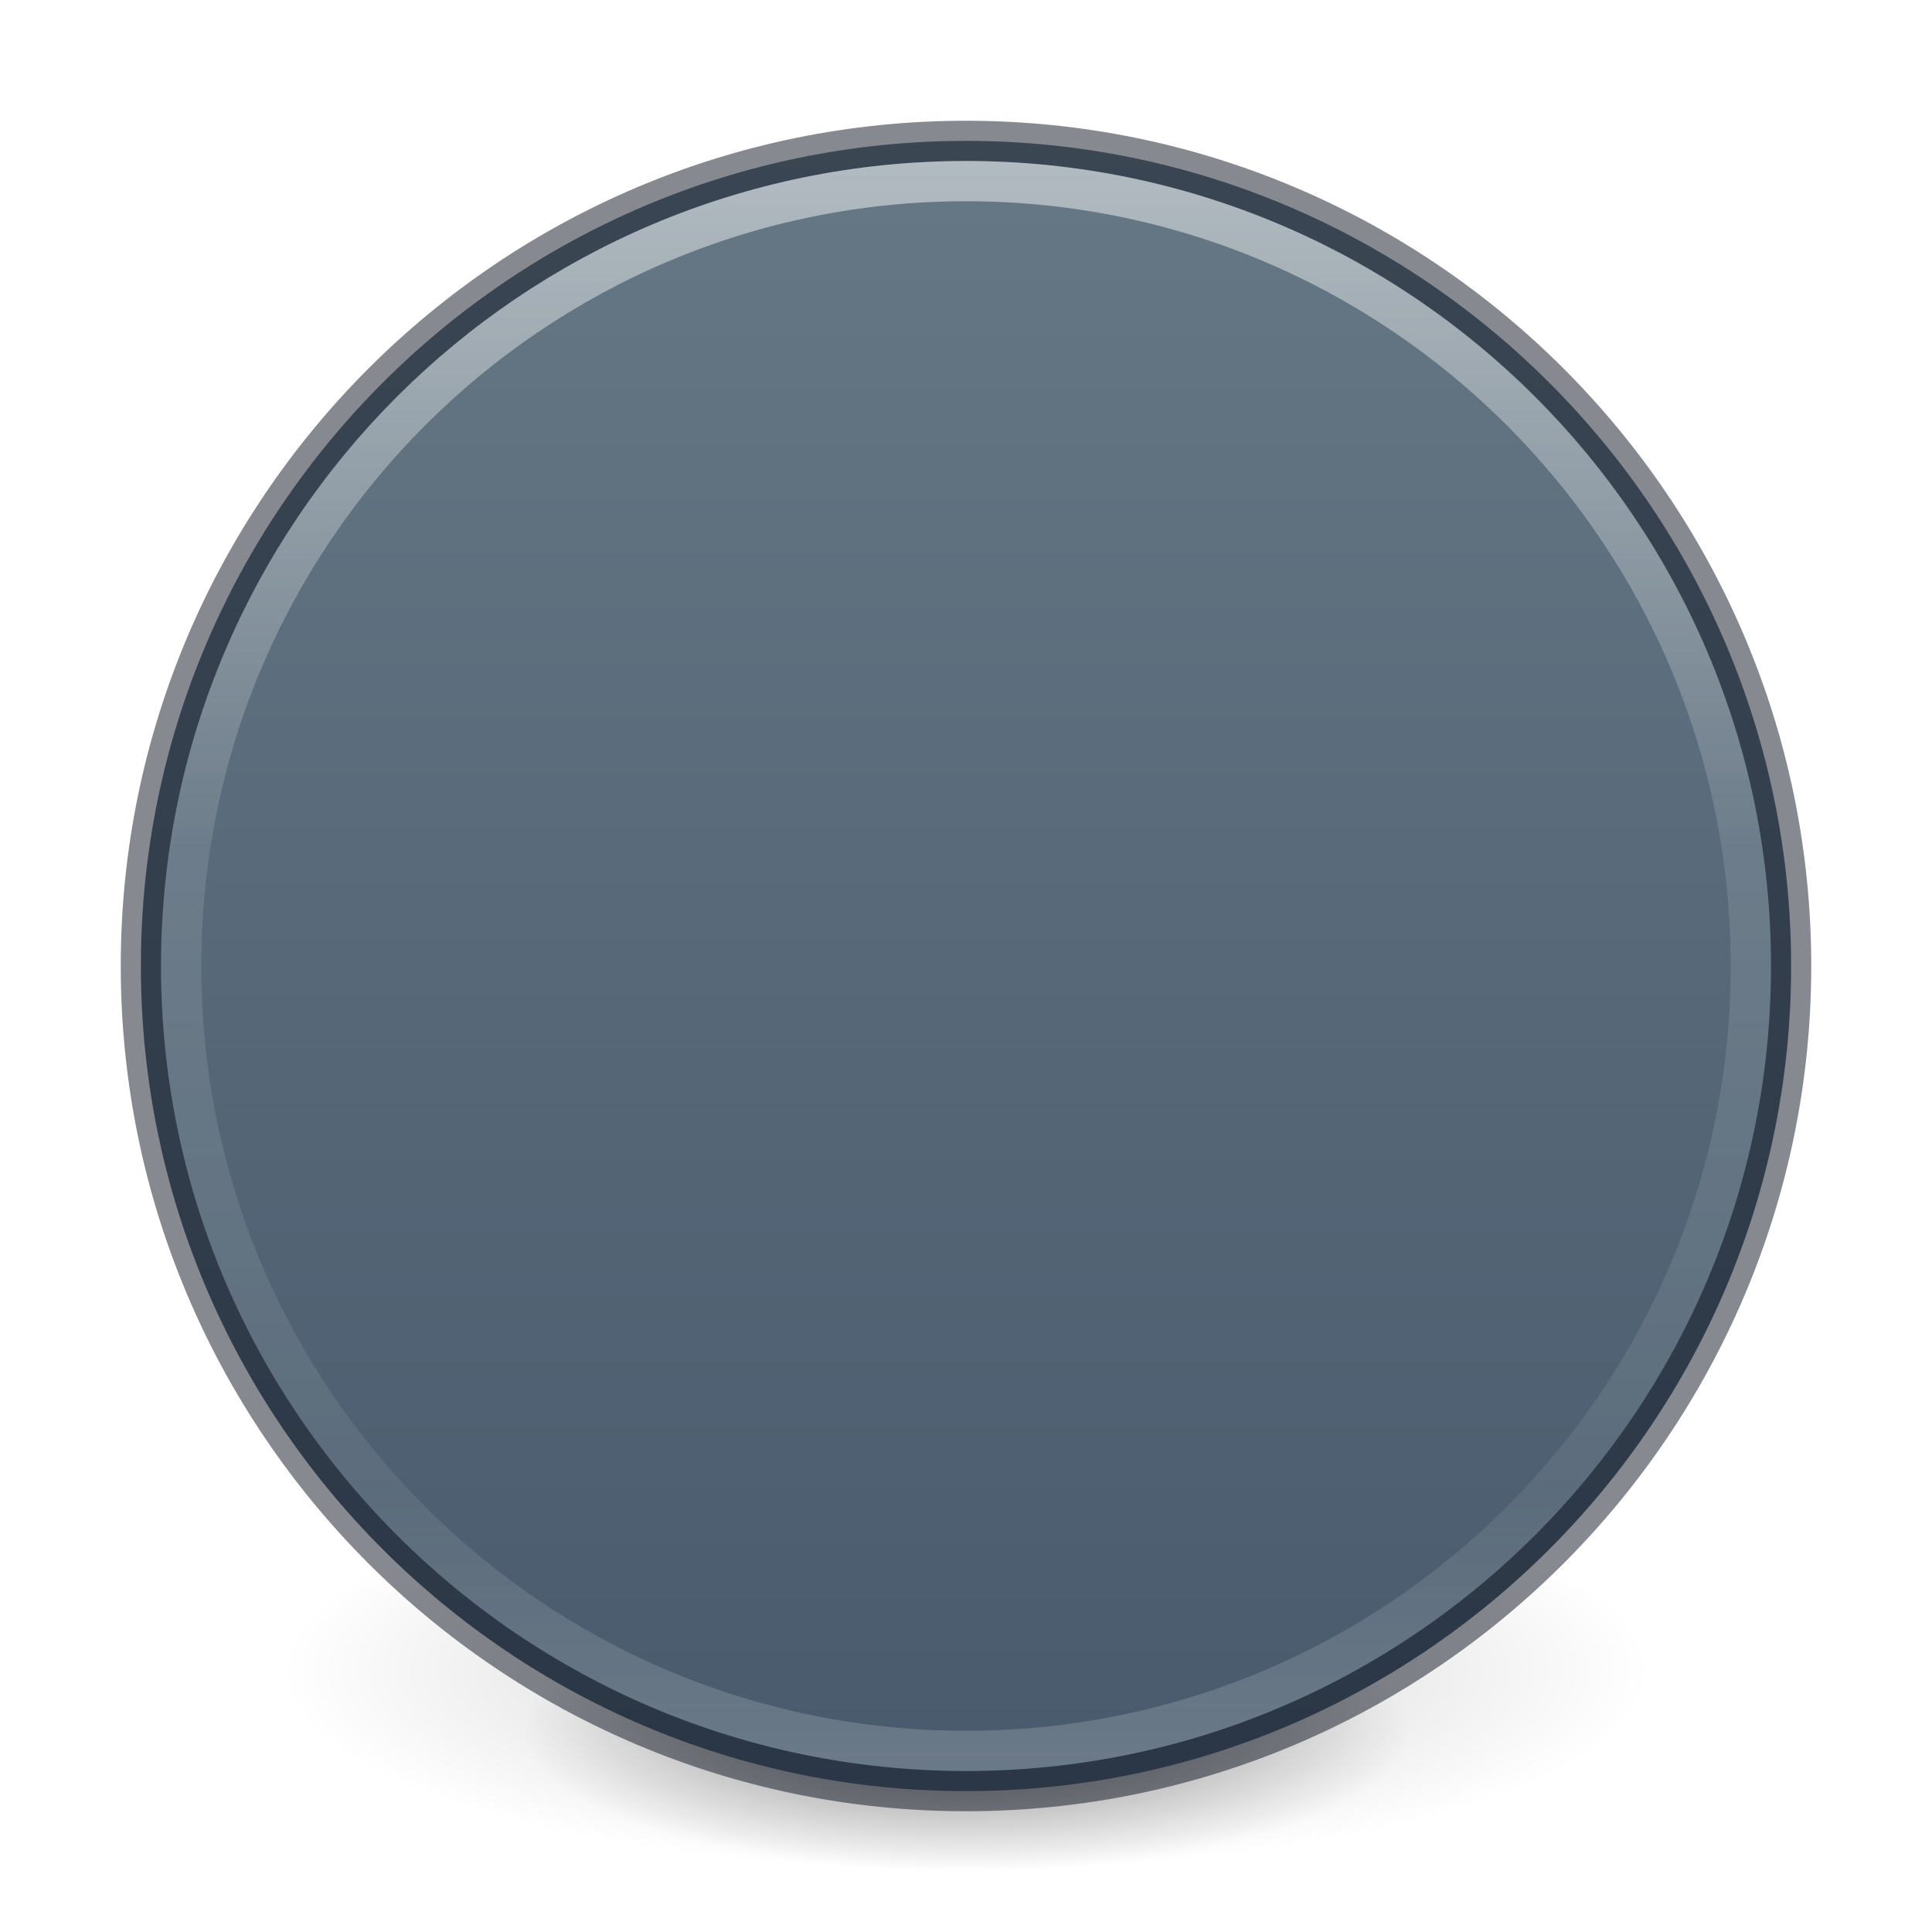
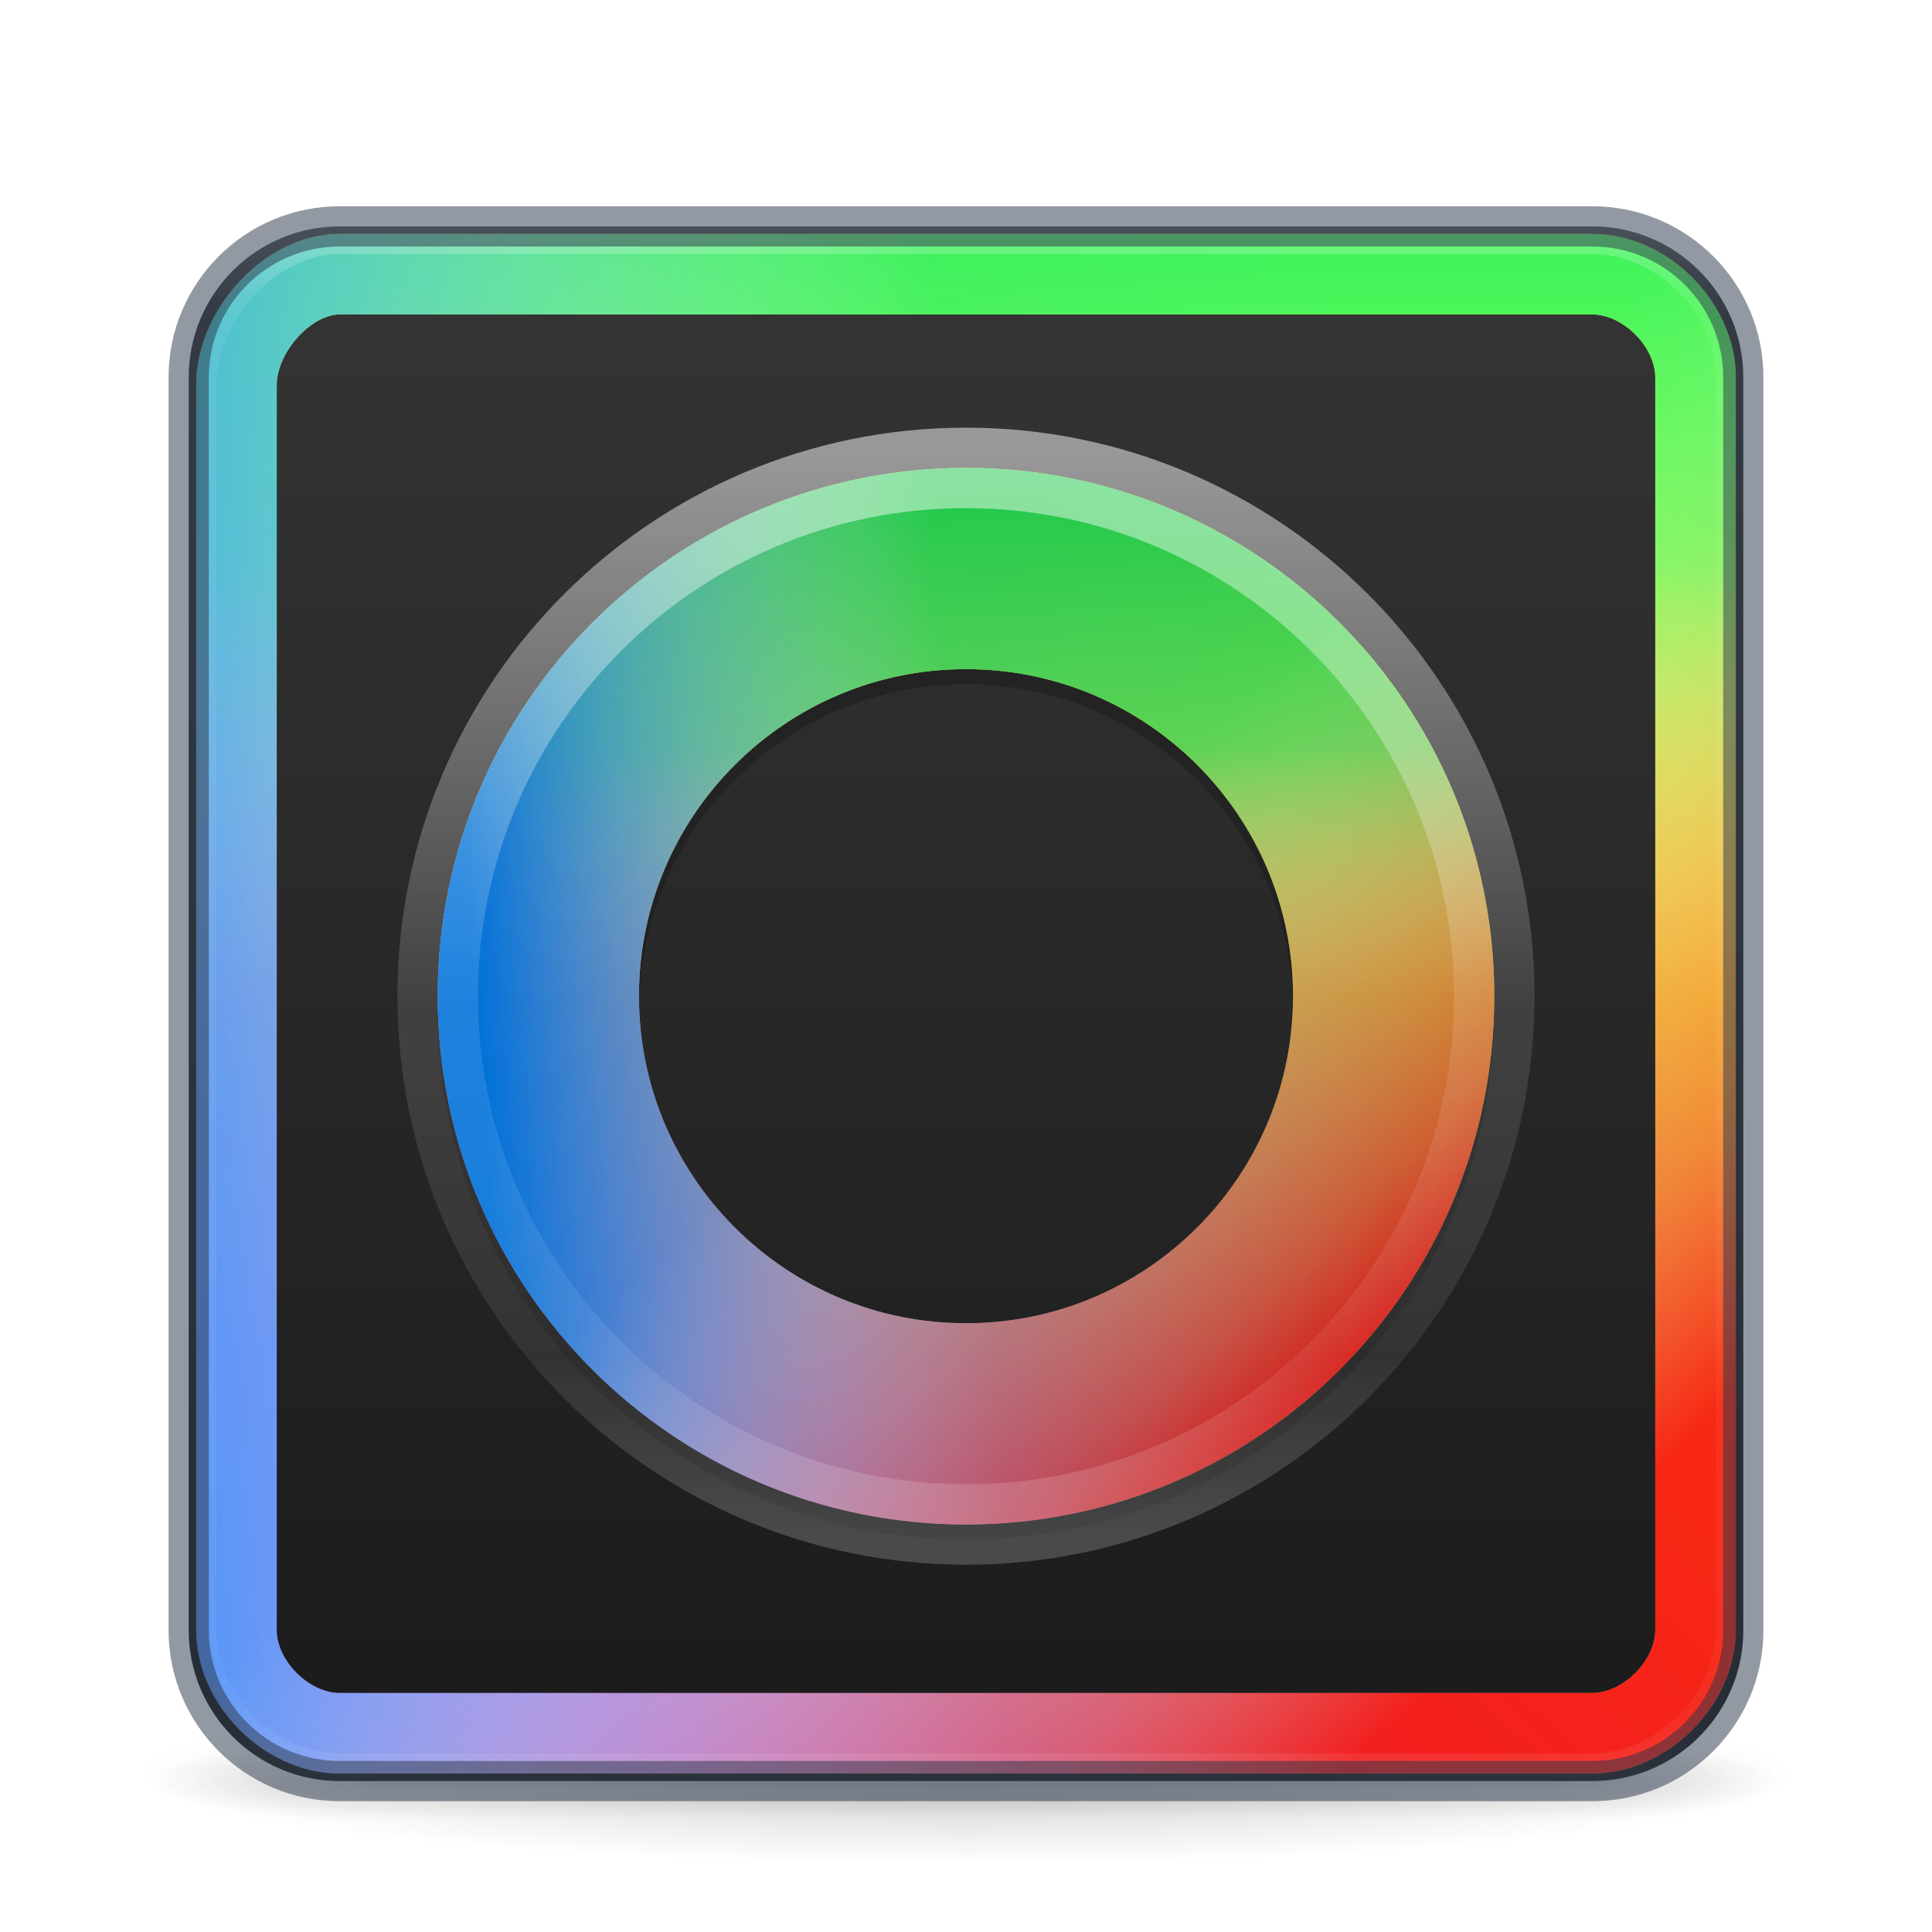
- <svg xmlns="http://www.w3.org/2000/svg" xmlns:ns2="http://www.openswatchbook.org/uri/2009/osb" xmlns:xlink="http://www.w3.org/1999/xlink" version="1.1" width="48" height="48" id="svg4460">
-   <defs id="defs4462">
-     <linearGradient id="linearGradient902">
-       <stop style="stop-color:#667885;stop-opacity:1" offset="0" id="stop898" />
-       <stop style="stop-color:#485a6c;stop-opacity:1" offset="1" id="stop900" />
+ <svg xmlns="http://www.w3.org/2000/svg" width="48" height="48" viewBox="0 0 48 48" fill="none">
+   <path opacity="0.2" d="M44.625 44.062C44.624 44.659 42.451 45.231 38.583 45.653C34.715 46.075 29.47 46.312 24 46.312C18.53 46.312 13.285 46.075 9.417 45.653C5.549 45.231 3.376 44.659 3.375 44.062C3.375 43.767 3.908 43.474 4.944 43.201C5.98 42.928 7.499 42.68 9.415 42.471C11.33 42.262 13.604 42.096 16.106 41.983C18.609 41.87 21.291 41.812 24 41.812C26.709 41.812 29.391 41.87 31.894 41.983C34.396 42.096 36.67 42.262 38.585 42.471C40.501 42.68 42.02 42.928 43.056 43.201C44.092 43.474 44.626 43.767 44.625 44.062V44.062Z" fill="url(#paint0_radial)" />
+   <g opacity="0.4">
+     <path opacity="0.4" d="M44.25 43.312H38.921V45.188H44.25V43.312Z" fill="url(#paint1_radial)" />
+     <path opacity="0.4" d="M3.75 45.188H9.079V43.312H3.75V45.188Z" fill="url(#paint2_radial)" />
+     <path opacity="0.4" d="M38.921 43.312H9.079V45.188H38.921V43.312Z" fill="url(#paint3_linear)" />
+   </g>
+   <path d="M39.562 5.625H8.438C6.366 5.625 4.688 7.304 4.688 9.375V40.5C4.688 42.571 6.366 44.25 8.438 44.25H39.562C41.634 44.25 43.312 42.571 43.312 40.5V9.375C43.312 7.304 41.634 5.625 39.562 5.625Z" fill="url(#paint4_linear)" />
+   <path d="M8.438 6.812H39.562C40.874 6.812 42.125 8.063 42.125 9.375V40.5C42.125 41.812 40.874 43.062 39.562 43.062H8.438C7.126 43.062 5.875 41.812 5.875 40.5V9.562C5.875 8.925 6.173 8.223 6.688 7.671C7.203 7.119 7.844 6.812 8.438 6.812Z" stroke="url(#paint5_linear)" stroke-width="2" />
+   <path d="M8.438 6.812H39.562C40.874 6.812 42.125 8.063 42.125 9.375V40.5C42.125 41.812 40.874 43.062 39.562 43.062H8.438C7.126 43.062 5.875 41.812 5.875 40.5V9.562C5.875 8.925 6.173 8.223 6.688 7.671C7.203 7.119 7.844 6.812 8.438 6.812Z" stroke="url(#paint6_linear)" stroke-width="2" />
+   <path d="M8.438 6.812H39.562C40.874 6.812 42.125 8.063 42.125 9.375V40.5C42.125 41.812 40.874 43.062 39.562 43.062H8.438C7.126 43.062 5.875 41.812 5.875 40.5V9.562C5.875 8.925 6.173 8.223 6.688 7.671C7.203 7.119 7.844 6.812 8.438 6.812Z" stroke="url(#paint7_linear)" stroke-width="2" />
+   <path d="M8.438 6.812H39.562C40.874 6.812 42.125 8.063 42.125 9.375V40.5C42.125 41.812 40.874 43.062 39.562 43.062H8.438C7.126 43.062 5.875 41.812 5.875 40.5V9.562C5.875 8.925 6.173 8.223 6.688 7.671C7.203 7.119 7.844 6.812 8.438 6.812Z" stroke="url(#paint8_linear)" stroke-opacity="0.8" stroke-width="2" />
+   <path opacity="0.3" d="M39.562 5.812H8.438C6.574 5.812 4.875 7.699 4.875 9.562V40.5C4.875 42.364 6.574 44.062 8.438 44.062H39.562C41.426 44.062 43.125 42.364 43.125 40.5V9.375C43.125 7.511 41.426 5.812 39.562 5.812Z" stroke="url(#paint9_linear)" stroke-linecap="round" stroke-linejoin="round" />
+   <path opacity="0.5" d="M39.562 5.625H8.438C6.366 5.625 4.688 7.304 4.688 9.375V40.5C4.688 42.571 6.366 44.25 8.438 44.25H39.562C41.634 44.25 43.312 42.571 43.312 40.5V9.375C43.312 7.304 41.634 5.625 39.562 5.625Z" stroke="#273445" stroke-linecap="round" stroke-linejoin="round" />
+   <circle cx="24" cy="25.125" r="10.625" stroke="black" stroke-opacity="0.15" stroke-width="5" />
+   <circle cx="24" cy="25.125" r="10.625" stroke="black" stroke-opacity="0.07" stroke-width="5" />
+   <circle cx="24" cy="24.75" r="10.625" stroke="url(#paint10_linear)" stroke-width="5" />
+   <circle cx="24" cy="24.75" r="10.625" stroke="url(#paint11_linear)" stroke-width="5" />
+   <circle cx="24" cy="24.75" r="10.625" stroke="url(#paint12_linear)" stroke-width="5" />
+   <circle cx="24" cy="24.75" r="10.625" stroke="url(#paint13_linear)" stroke-width="5" />
+   <circle cx="24" cy="24.75" r="10.625" stroke="black" stroke-opacity="0.15" stroke-width="5" />
+   <circle opacity="0.5" cx="24" cy="24.75" r="13.125" stroke="url(#paint14_linear)" stroke-width="2" stroke-linecap="round" stroke-linejoin="round" />
+   <defs>
+     <radialGradient id="paint0_radial" cx="0" cy="0" r="1" gradientUnits="userSpaceOnUse" gradientTransform="translate(24 44.0625) scale(20.625 2.25)">
+       <stop />
+       <stop offset="1" stop-opacity="0" />
+     </radialGradient>
+     <radialGradient id="paint1_radial" cx="0" cy="0" r="1" gradientUnits="userSpaceOnUse" gradientTransform="translate(38.9135 44.25) scale(5.33903 0.9375)">
+       <stop stop-color="#181818" />
+       <stop offset="1" stop-color="#181818" stop-opacity="0" />
+     </radialGradient>
+     <radialGradient id="paint2_radial" cx="0" cy="0" r="1" gradientUnits="userSpaceOnUse" gradientTransform="translate(9.0864 44.25) rotate(180) scale(5.33903 0.9375)">
+       <stop stop-color="#181818" />
+       <stop offset="1" stop-color="#181818" stop-opacity="0" />
+     </radialGradient>
+     <linearGradient id="paint3_linear" x1="25.128" y1="45.195" x2="25.128" y2="43.312" gradientUnits="userSpaceOnUse">
+       <stop stop-color="#181818" stop-opacity="0" />
+       <stop offset="0.5" stop-color="#181818" />
+       <stop offset="1" stop-color="#181818" stop-opacity="0" />
    </linearGradient>
-     <linearGradient id="linearGradient4952">
-       <stop offset="0" style="stop-color:#ffffff;stop-opacity:0" id="stop4954" />
-       <stop id="stop4960" style="stop-color:#ffffff;stop-opacity:0.273" offset="0.448" />
-       <stop id="stop4962" style="stop-color:#ffffff;stop-opacity:1" offset="0.55" />
-       <stop offset="0.721" style="stop-color:#ffffff;stop-opacity:0.229" id="stop4964" />
-       <stop offset="1" style="stop-color:#ffffff;stop-opacity:0" id="stop4966" />
+     <linearGradient id="paint4_linear" x1="23.577" y1="5.778" x2="23.577" y2="44.223" gradientUnits="userSpaceOnUse">
+       <stop stop-color="#353535" />
+       <stop offset="1" stop-color="#1A1A1A" />
    </linearGradient>
-     <linearGradient id="linearGradient4914">
-       <stop id="stop4916" style="stop-color:#ffffff;stop-opacity:0" offset="0" />
-       <stop offset="0.143" style="stop-color:#ffffff;stop-opacity:0.851;" id="stop4918" />
-       <stop id="stop4920" style="stop-color:#ffffff;stop-opacity:0.127" offset="0.346" />
-       <stop offset="0.645" style="stop-color:#ffffff;stop-opacity:0.273" id="stop4922" />
-       <stop offset="0.728" style="stop-color:#ffffff;stop-opacity:1" id="stop4924" />
-       <stop id="stop4932" style="stop-color:#ffffff;stop-opacity:0.229" offset="0.809" />
-       <stop id="stop4926" style="stop-color:#ffffff;stop-opacity:0" offset="1" />
+     <linearGradient id="paint5_linear" x1="10.613" y1="38.052" x2="36.295" y2="9.911" gradientUnits="userSpaceOnUse">
+       <stop stop-color="#A56DE2" />
+       <stop offset="1" stop-color="#FAFF00" />
    </linearGradient>
-     <linearGradient id="linearGradient4878">
-       <stop style="stop-color:#ffffff;stop-opacity:1;" offset="0" id="stop4880" />
-       <stop style="stop-color:#ffffff;stop-opacity:0;" offset="1" id="stop4882" />
+     <linearGradient id="paint6_linear" x1="24" y1="1.441" x2="24" y2="24.938" gradientUnits="userSpaceOnUse">
+       <stop stop-color="#21E959" />
+       <stop offset="0.531" stop-color="#42FF77" stop-opacity="0.74" />
+       <stop offset="1" stop-color="white" stop-opacity="0" />
    </linearGradient>
-     <linearGradient id="linearGradient4834">
-       <stop offset="0" style="stop-color:#ffffff;stop-opacity:0" id="stop4836" />
-       <stop id="stop4838" style="stop-color:#ffffff;stop-opacity:0.851;" offset="0.168" />
-       <stop offset="0.457" style="stop-color:#ffffff;stop-opacity:0.127" id="stop4840" />
-       <stop id="stop4842" style="stop-color:#ffffff;stop-opacity:0.273" offset="0.608" />
-       <stop id="stop4844" style="stop-color:#ffffff;stop-opacity:1" offset="0.693" />
-       <stop offset="1" style="stop-color:#ffffff;stop-opacity:0" id="stop4846" />
+     <linearGradient id="paint7_linear" x1="-2.229" y1="24.938" x2="24" y2="23.571" gradientUnits="userSpaceOnUse">
+       <stop stop-color="#0085FF" />
+       <stop offset="1" stop-color="white" stop-opacity="0" />
    </linearGradient>
-     <linearGradient id="linearGradient4820">
-       <stop offset="0" style="stop-color:#ffffff;stop-opacity:0" id="stop4822" />
-       <stop id="stop4824" style="stop-color:#ffffff;stop-opacity:0.851;" offset="0.143" />
-       <stop offset="0.346" style="stop-color:#ffffff;stop-opacity:0.127" id="stop4826" />
-       <stop id="stop4928" style="stop-color:#ffffff;stop-opacity:1" offset="0.436" />
-       <stop offset="0.581" style="stop-color:#ffffff;stop-opacity:0.205" id="stop4930" />
-       <stop id="stop4828" style="stop-color:#ffffff;stop-opacity:0.273" offset="0.725" />
-       <stop id="stop4830" style="stop-color:#ffffff;stop-opacity:1" offset="0.84" />
-       <stop offset="1" style="stop-color:#ffffff;stop-opacity:0" id="stop4832" />
+     <linearGradient id="paint8_linear" x1="38.754" y1="38.871" x2="24" y2="23.571" gradientUnits="userSpaceOnUse">
+       <stop stop-color="#FF0000" />
+       <stop offset="0.234" stop-color="#FF3232" stop-opacity="0.6" />
+       <stop offset="1" stop-color="white" stop-opacity="0" />
    </linearGradient>
-     <linearGradient id="linearGradient4804">
-       <stop id="stop4806" style="stop-color:#ffffff;stop-opacity:0" offset="0" />
-       <stop offset="0.292" style="stop-color:#ffffff;stop-opacity:0.851;" id="stop4808" />
-       <stop id="stop4812" style="stop-color:#ffffff;stop-opacity:0.127" offset="0.457" />
-       <stop offset="0.725" style="stop-color:#ffffff;stop-opacity:0.273" id="stop4818" />
-       <stop offset="0.84" style="stop-color:#ffffff;stop-opacity:1" id="stop4816" />
-       <stop id="stop4810" style="stop-color:#ffffff;stop-opacity:0" offset="1" />
+     <linearGradient id="paint9_linear" x1="24" y1="5.296" x2="24" y2="44.579" gradientUnits="userSpaceOnUse">
+       <stop stop-color="white" />
+       <stop offset="0.063" stop-color="white" stop-opacity="0.235" />
+       <stop offset="0.951" stop-color="white" stop-opacity="0.157" />
+       <stop offset="1" stop-color="white" stop-opacity="0.392" />
    </linearGradient>
-     <linearGradient x1="4.49" y1="23" x2="47.5" y2="23" id="linearGradient4344" xlink:href="#linearGradient4834" gradientUnits="userSpaceOnUse" gradientTransform="matrix(0.9142158,0,0,-0.9142158,0.7038908,45.02725)" />
-     <linearGradient x1="47.1" y1="27.262" x2="4.287" y2="27.243" id="linearGradient4355" xlink:href="#linearGradient4820" gradientUnits="userSpaceOnUse" gradientTransform="matrix(0.6464482,0.6464482,-0.6464482,0.6464482,22.40027,-7.35245)" />
-     <linearGradient x1="3.5" y1="23" x2="47.5" y2="23" id="linearGradient4362" xlink:href="#linearGradient4804" gradientUnits="userSpaceOnUse" gradientTransform="matrix(0,0.9142158,0.9142158,0,2.989427,0.6877848)" />
-     <linearGradient x1="71.204" y1="15.369" x2="71.204" y2="40.496" id="linearGradient4338-5-6" xlink:href="#linearGradient4806-2" gradientUnits="userSpaceOnUse" gradientTransform="matrix(1.616981,0,0,1.616981,-92.70737,-21.06024)" />
-     <linearGradient id="linearGradient4806-2">
-       <stop id="stop4808-4" style="stop-color:#ffffff;stop-opacity:1" offset="0" />
-       <stop id="stop4810-0" style="stop-color:#ffffff;stop-opacity:0.235" offset="0.424" />
-       <stop id="stop4812-8" style="stop-color:#ffffff;stop-opacity:0.157" offset="0.821" />
-       <stop id="stop4814-0" style="stop-color:#ffffff;stop-opacity:0.392" offset="1" />
+     <linearGradient id="paint10_linear" x1="14.812" y1="33.75" x2="32.438" y2="14.438" gradientUnits="userSpaceOnUse">
+       <stop stop-color="#A56DE2" />
+       <stop offset="1" stop-color="#FAFF00" />
    </linearGradient>
-     <linearGradient id="linearGradient4526" ns2:paint="solid">
-       <stop style="stop-color:#ffffff;stop-opacity:1;" offset="0" id="stop4528" />
+     <linearGradient id="paint11_linear" x1="24" y1="11.625" x2="24" y2="24.75" gradientUnits="userSpaceOnUse">
+       <stop stop-color="#21E959" />
+       <stop offset="0.531" stop-color="#42FF77" stop-opacity="0.74" />
+       <stop offset="1" stop-color="white" stop-opacity="0" />
    </linearGradient>
-     <radialGradient xlink:href="#linearGradient4878" id="radialGradient4884" cx="32.704" cy="20.069" fx="32.704" fy="20.069" r="2.5" gradientUnits="userSpaceOnUse" gradientTransform="translate(1.0625,-3.124999)" />
-     <radialGradient xlink:href="#linearGradient4878" id="radialGradient4888" gradientUnits="userSpaceOnUse" gradientTransform="translate(-2.453689,17.86822)" cx="32.704" cy="20.069" fx="32.704" fy="20.069" r="2.5" />
-     <radialGradient xlink:href="#linearGradient4878" id="radialGradient4894" gradientUnits="userSpaceOnUse" gradientTransform="translate(-21.14119,-2.194281)" cx="32.704" cy="20.069" fx="32.704" fy="20.069" r="2.5" />
-     <linearGradient xlink:href="#linearGradient4914" id="linearGradient4898" gradientUnits="userSpaceOnUse" gradientTransform="matrix(0,0.9142158,0.9142158,0,-8.934796,0.6877848)" x1="5.551" y1="58.276" x2="44.629" y2="22.18" />
-     <radialGradient xlink:href="#linearGradient4878" id="radialGradient4938" gradientUnits="userSpaceOnUse" gradientTransform="translate(-13.4375,12)" cx="32.704" cy="20.069" fx="32.704" fy="20.069" r="2.5" />
-     <linearGradient xlink:href="#linearGradient4914" id="linearGradient4946" gradientUnits="userSpaceOnUse" gradientTransform="matrix(0,-0.9142158,-0.9142158,0,40.20516,48.44771)" x1="5.551" y1="58.276" x2="44.629" y2="22.18" />
-     <linearGradient xlink:href="#linearGradient4952" id="linearGradient4950" gradientUnits="userSpaceOnUse" gradientTransform="matrix(0,0.9142158,0.9142158,0,1.161839,5.612182)" x1="25.177" y1="48.221" x2="40.761" y2="17.055" />
-     <linearGradient xlink:href="#linearGradient902" id="linearGradient904" x1="3.5" y1="24" x2="44.5" y2="24" gradientUnits="userSpaceOnUse" gradientTransform="rotate(90,24,24)" />
-     <radialGradient xlink:href="#linearGradient3820-7-2" id="radialGradient3300-8" gradientUnits="userSpaceOnUse" gradientTransform="matrix(0.3823536,7.5555777e-8,-1.8372241e-8,0.1115198,-5.925421,36.33585)" cx="99.189" cy="185.297" fx="99.189" fy="185.297" r="62.769" />
-     <linearGradient id="linearGradient3820-7-2">
-       <stop id="stop3822-2-6" style="stop-color:#000000;stop-opacity:1" offset="0" />
-       <stop id="stop3824-1-2" style="stop-color:#000000;stop-opacity:0" offset="1" />
+     <linearGradient id="paint12_linear" x1="11.812" y1="24.75" x2="24" y2="23.812" gradientUnits="userSpaceOnUse">
+       <stop stop-color="#0085FF" />
+       <stop offset="1" stop-color="white" stop-opacity="0" />
    </linearGradient>
-     <radialGradient xlink:href="#linearGradient3820-7-2" id="radialGradient4192-6" gradientUnits="userSpaceOnUse" gradientTransform="matrix(0.2474053,5.2886839e-8,-1.1887921e-8,0.07806061,7.460024,44.63632)" cx="99.189" cy="185.297" fx="99.189" fy="185.297" r="62.769" />
+     <linearGradient id="paint13_linear" x1="34.125" y1="34.312" x2="24" y2="23.812" gradientUnits="userSpaceOnUse">
+       <stop stop-color="#FF0000" />
+       <stop offset="0.234" stop-color="#FF3232" stop-opacity="0.6" />
+       <stop offset="1" stop-color="white" stop-opacity="0" />
+     </linearGradient>
+     <linearGradient id="paint14_linear" x1="23.625" y1="11.185" x2="23.625" y2="38.218" gradientUnits="userSpaceOnUse">
+       <stop stop-color="white" />
+       <stop offset="0.508" stop-color="white" stop-opacity="0.235" />
+       <stop offset="0.835" stop-color="white" stop-opacity="0.157" />
+       <stop offset="1" stop-color="white" stop-opacity="0.392" />
+     </linearGradient>
  </defs>
-   <g id="g4198-4" transform="matrix(0.7083333,0,0,0.7142827,1.33333,0.7846048)" style="stroke-width:1.406">
-     <path d="m 56,57.002 a 24,6.999 0 1 1 -48,0 24,6.999 0 1 1 48,0 z" id="path3818-0-6" style="opacity:0.2;fill:url(#radialGradient3300-8);fill-opacity:1;stroke:none;stroke-width:1.406" />
-     <path style="opacity:0.4;fill:url(#radialGradient4192-6);fill-opacity:1;stroke:none;stroke-width:1.406" id="path4190-2" d="m 47.529,59.102 a 15.529,4.899 0 1 1 -31.059,0 15.529,4.899 0 1 1 31.059,0 z" />
-   </g>
-   <path style="color:#000000;display:inline;overflow:visible;visibility:visible;fill:url(#linearGradient904);fill-opacity:1;fill-rule:nonzero;stroke:none;stroke-width:1;marker:none;enable-background:accumulate" id="path2555" d="m 44.5,24 c 0,-11.311 -9.189,-20.5 -20.5,-20.5 -11.311,0 -20.5,9.189 -20.5,20.5 0,11.311 9.189,20.5 20.5,20.5 11.311,0 20.5,-9.189 20.5,-20.5 z" />
-   <path style="color:#000000;display:inline;overflow:visible;visibility:visible;opacity:0.5;fill:none;stroke:#0e141f;stroke-width:1;marker:none;enable-background:accumulate;stroke-opacity:1;clip-rule:nonzero;isolation:auto;mix-blend-mode:normal;color-interpolation:sRGB;color-interpolation-filters:linearRGB;solid-color:#000000;solid-opacity:1;fill-opacity:1;fill-rule:nonzero;stroke-linecap:butt;stroke-linejoin:miter;stroke-miterlimit:4;stroke-dasharray:none;stroke-dashoffset:0;filter-blend-mode:normal;filter-gaussianBlur-deviation:0;color-rendering:auto;image-rendering:auto;shape-rendering:auto;text-rendering:auto" id="path3871" d="m 24,3.5 c -11.311,0 -20.5,9.189 -20.5,20.5 0,11.311 9.189,20.5 20.5,20.5 11.311,0 20.5,-9.189 20.5,-20.5 C 44.5,12.689 35.311,3.5 24,3.5 Z" />
-   <path style="color:#000000;display:inline;overflow:visible;visibility:visible;opacity:0.5;fill:none;stroke:url(#linearGradient4338-5-6);stroke-width:1;stroke-linecap:round;stroke-linejoin:round;stroke-miterlimit:4;stroke-dasharray:none;stroke-dashoffset:0;stroke-opacity:1;marker:none;enable-background:accumulate" id="path3026" d="M 43.5,24 C 43.5,34.77 34.77,43.5 24,43.5 13.23,43.5 4.5,34.77 4.5,24 4.5,13.23 13.23,4.5 24,4.5 34.77,4.5 43.5,13.23 43.5,24 Z" />
</svg>
